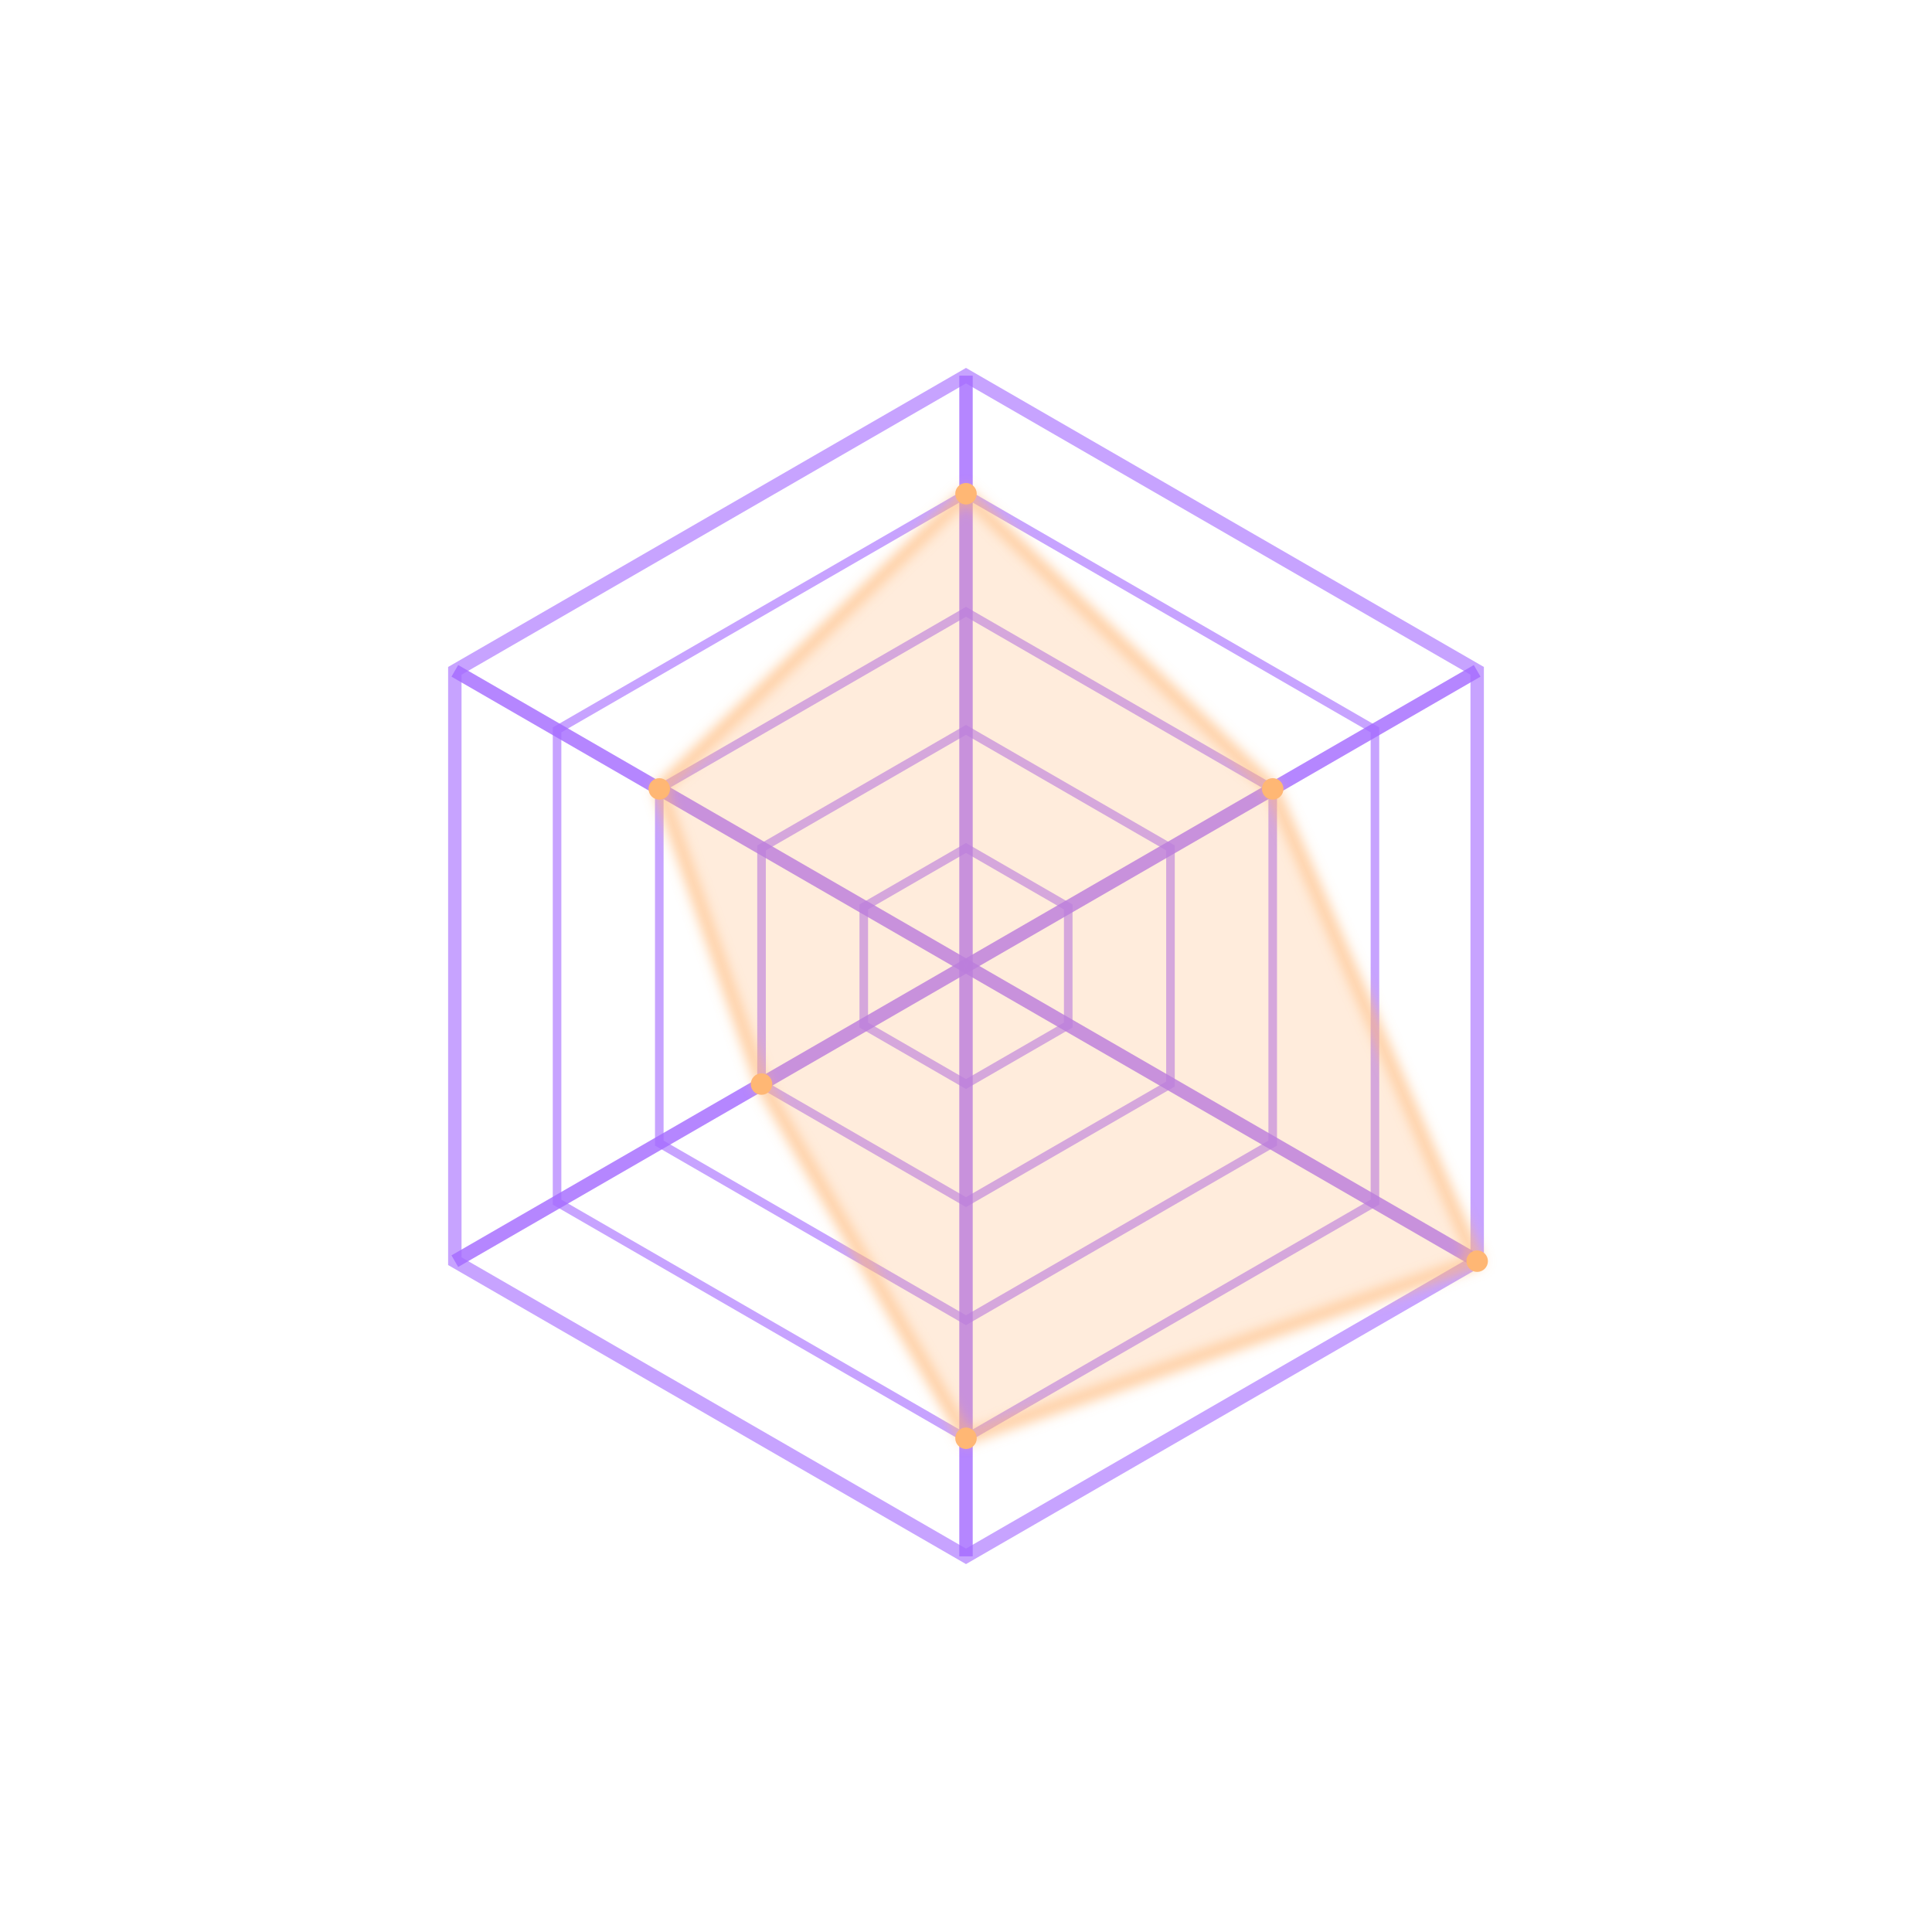
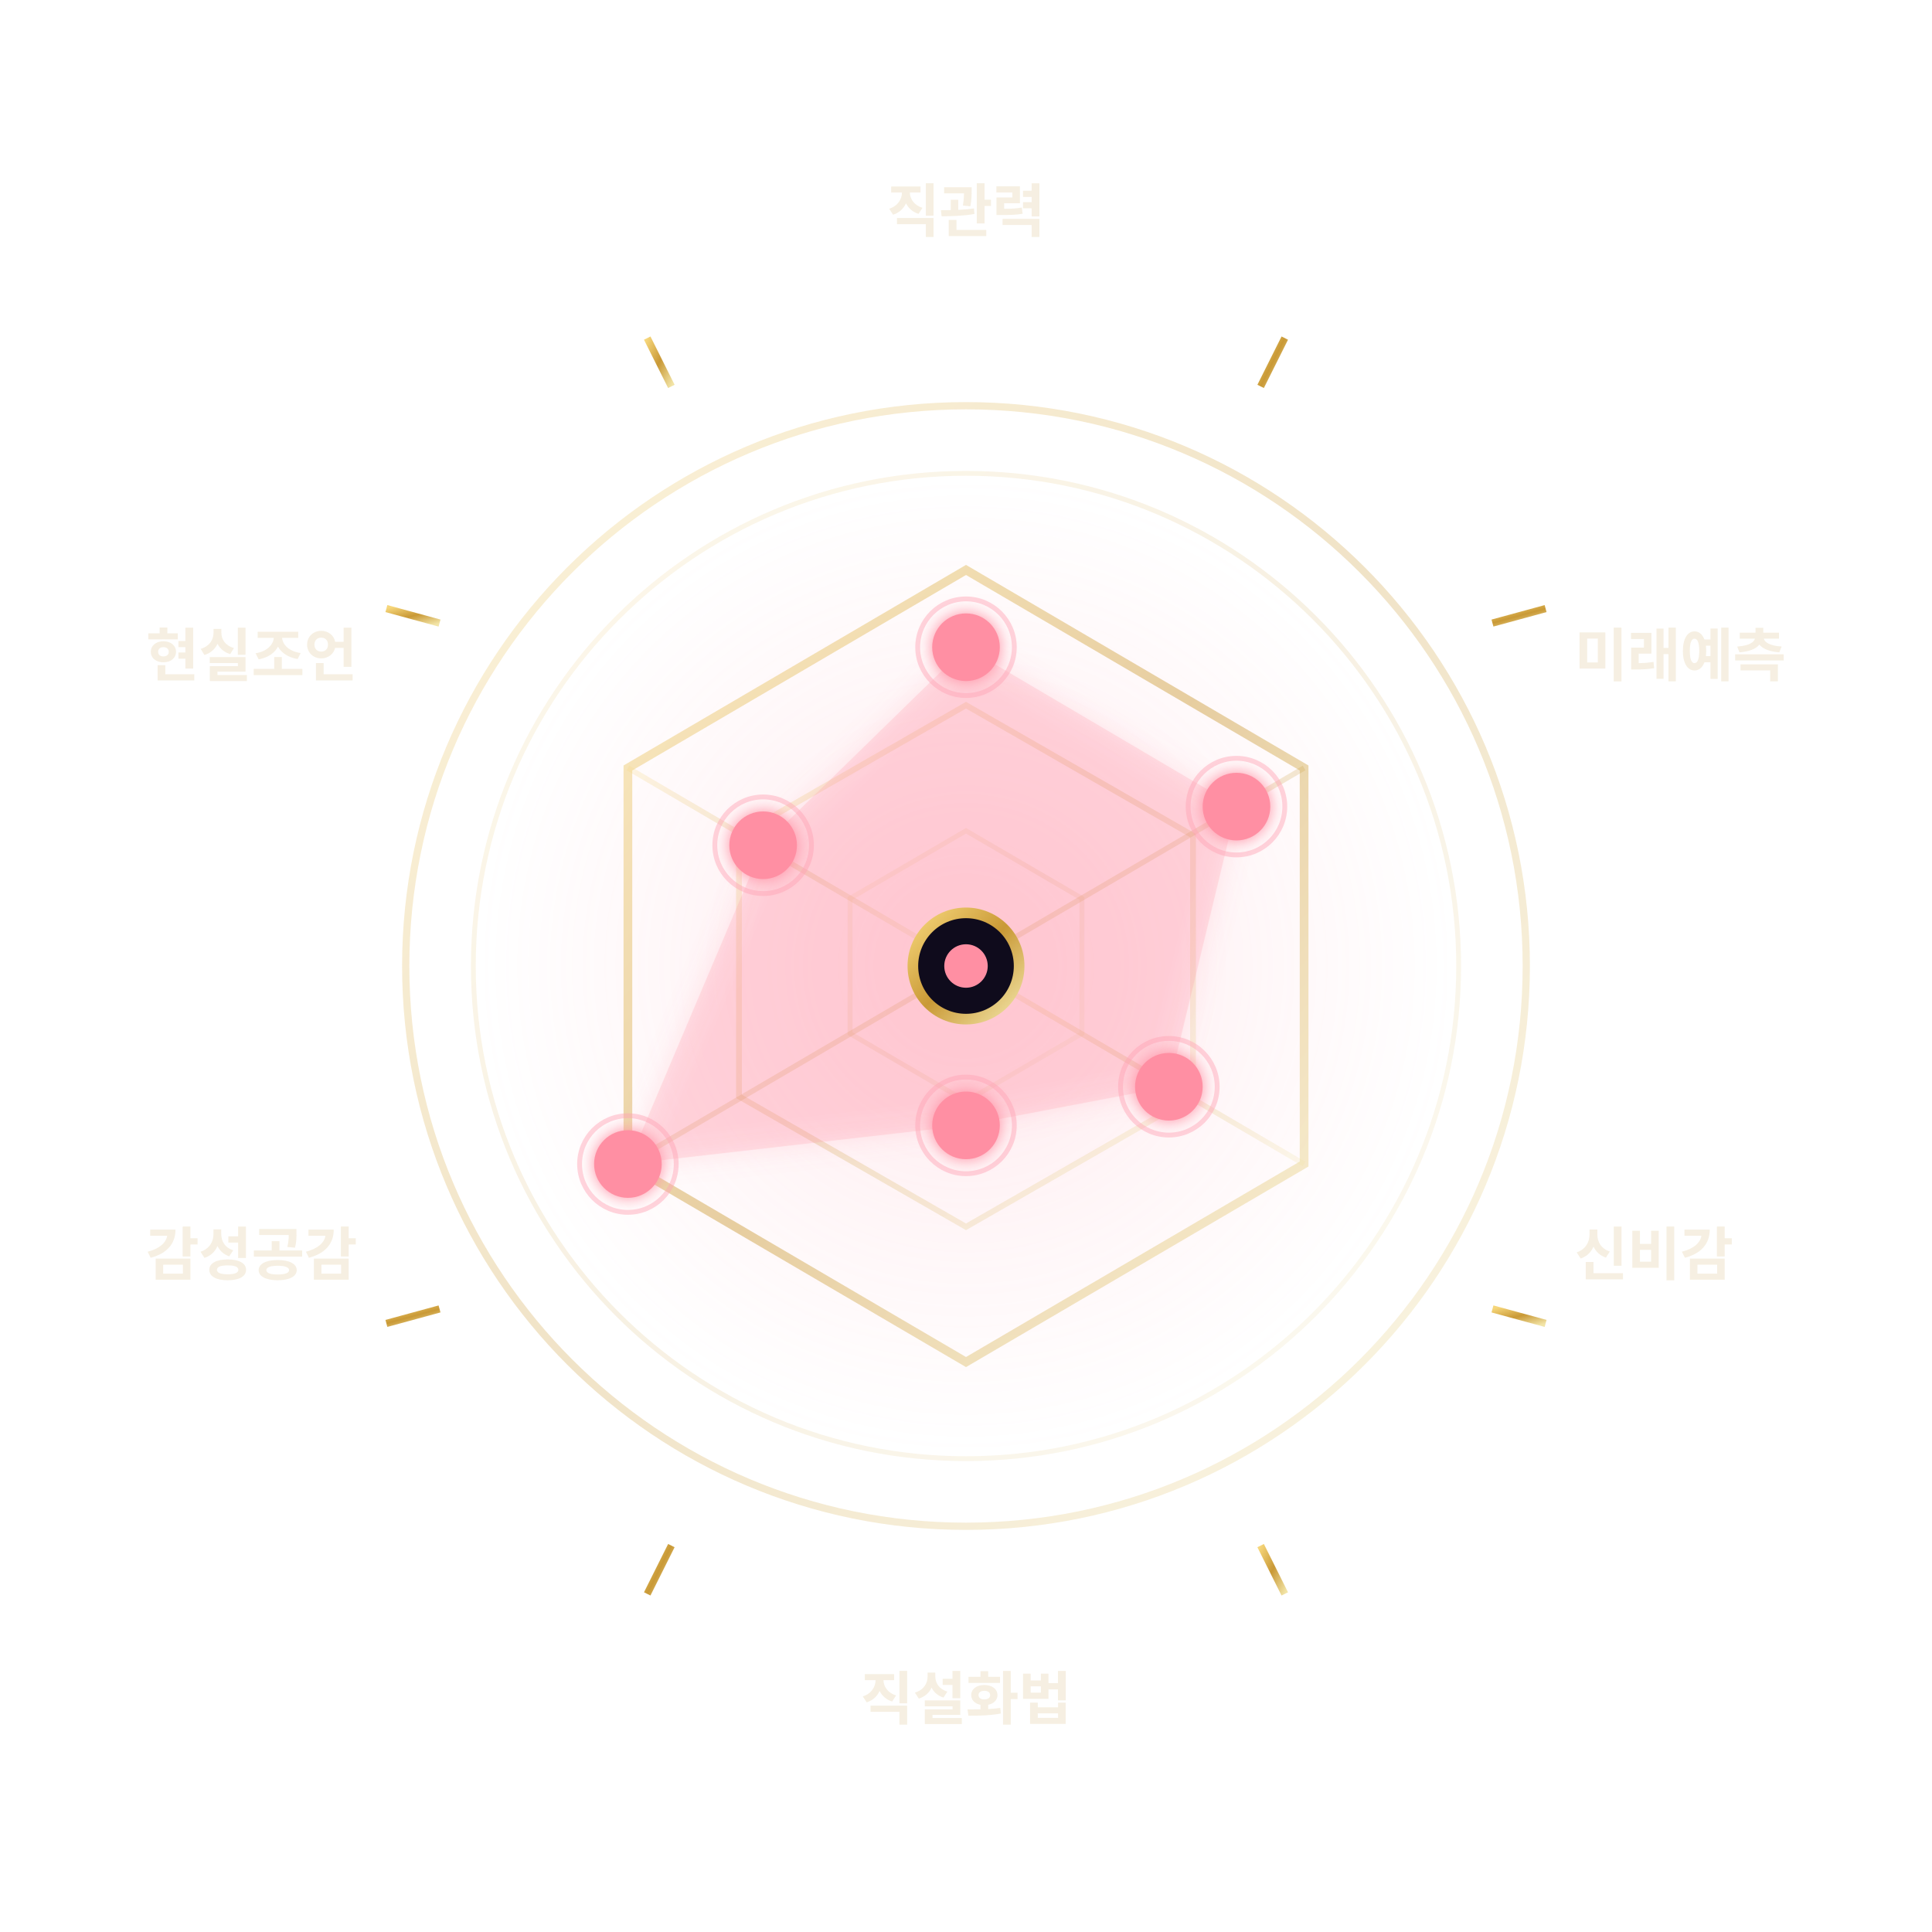
- <svg xmlns="http://www.w3.org/2000/svg" width="720" height="720" viewBox="0 0 720 720">
+ <svg xmlns="http://www.w3.org/2000/svg" width="320" height="320" viewBox="-40 -20 400 360" role="img" aria-label="세레나 성향 레이더 차트">
  <defs>
-     <filter id="g">
-       <feGaussianBlur stdDeviation="2.5" />
+     <radialGradient id="serenaGlow" cx="50%" cy="50%" r="50%">
+       <stop offset="0%" stop-color="#FF8FA3" stop-opacity="0.20" />
+       <stop offset="60%" stop-color="#FF8FA3" stop-opacity="0.07" />
+       <stop offset="100%" stop-color="#FF8FA3" stop-opacity="0" />
+     </radialGradient>
+     <linearGradient id="serenaGold" x1="0" y1="0" x2="1" y2="1">
+       <stop offset="0%" stop-color="#F6D67A" />
+       <stop offset="50%" stop-color="#C99936" />
+       <stop offset="100%" stop-color="#F2E4A6" />
+     </linearGradient>
+     <filter id="serenaSoftGlow" x="-50%" y="-50%" width="200%" height="200%">
+       <feGaussianBlur stdDeviation="2.6" result="blur" />
+       <feMerge>
+         <feMergeNode in="blur" />
+         <feMergeNode in="SourceGraphic" />
+       </feMerge>
    </filter>
+     <filter id="serenaPointGlow" x="-50%" y="-50%" width="200%" height="200%">
+       <feGaussianBlur stdDeviation="1.5" result="blur" />
+       <feMerge>
+         <feMergeNode in="blur" />
+         <feMergeNode in="SourceGraphic" />
+       </feMerge>
+     </filter>
+     <style>
+       .radar-label {
+         font-family: "Pretendard", "Noto Sans KR", "Apple SD Gothic Neo", sans-serif;
+         font-size: 12px;
+         font-weight: 700;
+         fill: #F5EEDF;
+         opacity: 0.92;
+         letter-spacing: -0.01em;
+       }
+ 
+       .radar-grid {
+         fill: none;
+         stroke: url(#serenaGold);
+       }
+ 
+       .radar-axis {
+         stroke: url(#serenaGold);
+         opacity: 0.22;
+         stroke-width: 1.1;
+       }
+ 
+       .radar-orbit {
+         transform-origin: 160px 160px;
+         animation: slowRotate 32s linear infinite;
+       }
+ 
+       .radar-core {
+         transform-origin: 160px 160px;
+         animation: corePulse 4s ease-in-out infinite;
+       }
+ 
+       .radar-shape {
+         transform-origin: 160px 160px;
+         animation:
+           shapeIntro 1.25s ease-out 1,
+           shapePulse 4.8s ease-in-out 1.25s infinite;
+       }
+ 
+       .radar-point {
+         animation:
+           pointIntro 0.9s ease-out 1,
+           pointPulse 3.6s ease-in-out infinite;
+         transform-origin: center;
+       }
+ 
+       .point-ring {
+         animation: ringPulse 3.6s ease-in-out infinite;
+       }
+ 
+       .p1 { animation-delay: 0s, 0.15s; }
+       .p2 { animation-delay: 0.08s, 0.55s; }
+       .p3 { animation-delay: 0.16s, 0.95s; }
+       .p4 { animation-delay: 0.24s, 1.35s; }
+       .p5 { animation-delay: 0.32s, 1.75s; }
+       .p6 { animation-delay: 0.40s, 2.15s; }
+ 
+       @keyframes slowRotate {
+         0% { transform: rotate(0deg); }
+         100% { transform: rotate(360deg); }
+       }
+ 
+       @keyframes corePulse {
+         0% { opacity: 0.42; transform: scale(0.985); }
+         50% { opacity: 0.92; transform: scale(1.02); }
+         100% { opacity: 0.42; transform: scale(0.985); }
+       }
+ 
+       @keyframes shapeIntro {
+         0% {
+           opacity: 0;
+           transform: scale(0.94);
+           stroke-dasharray: 620;
+           stroke-dashoffset: 620;
+         }
+         60% {
+           opacity: 1;
+           transform: scale(1.012);
+           stroke-dasharray: 620;
+           stroke-dashoffset: 0;
+         }
+         100% {
+           opacity: 1;
+           transform: scale(1);
+           stroke-dasharray: none;
+           stroke-dashoffset: 0;
+         }
+       }
+ 
+       @keyframes shapePulse {
+         0%, 100% {
+           opacity: 0.9;
+           transform: scale(1);
+           filter: url(#serenaSoftGlow);
+         }
+         50% {
+           opacity: 1;
+           transform: scale(1.015);
+           filter: url(#serenaSoftGlow);
+         }
+       }
+ 
+       @keyframes pointIntro {
+         0% {
+           opacity: 0;
+           transform: scale(0.6);
+         }
+         100% {
+           opacity: 0.96;
+           transform: scale(1);
+         }
+       }
+ 
+       @keyframes pointPulse {
+         0%, 100% {
+           opacity: 0.82;
+           transform: scale(1);
+         }
+         50% {
+           opacity: 1;
+           transform: scale(1.14);
+         }
+       }
+ 
+       @keyframes ringPulse {
+         0%, 100% {
+           opacity: 0.28;
+           transform: scale(1);
+         }
+         50% {
+           opacity: 0.55;
+           transform: scale(1.08);
+         }
+       }
+ 
+       @media (prefers-reduced-motion: reduce) {
+         .radar-orbit,
+         .radar-core,
+         .radar-shape,
+         .radar-point,
+         .point-ring {
+           animation: none;
+         }
+       }
+     </style>
  </defs>
-   <polygon points="360.0,316.0 398.1,338.0 398.1,382.0 360.0,404.0 321.9,382.0 321.9,338.0" fill="none" stroke="#A46BFF" stroke-opacity="0.62" stroke-width="3.2" />
-   <polygon points="360.0,272.0 436.2,316.0 436.2,404.0 360.0,448.0 283.8,404.0 283.8,316.0" fill="none" stroke="#A46BFF" stroke-opacity="0.62" stroke-width="3.2" />
-   <polygon points="360.0,228.0 474.3,294.0 474.3,426.0 360.0,492.0 245.7,426.0 245.7,294.0" fill="none" stroke="#A46BFF" stroke-opacity="0.62" stroke-width="3.2" />
-   <polygon points="360.0,184.0 512.4,272.0 512.4,448.0 360.0,536.0 207.6,448.0 207.6,272.0" fill="none" stroke="#A46BFF" stroke-opacity="0.62" stroke-width="3.2" />
-   <polygon points="360.0,140.0 550.5,250.0 550.5,470.0 360.0,580.0 169.5,470.0 169.5,250.0" fill="none" stroke="#A46BFF" stroke-opacity="0.62" stroke-width="5" />
-   <line x1="360.0" y1="360.0" x2="360.0" y2="140.0" stroke="#A46BFF" stroke-opacity="0.82" stroke-width="5" />
-   <line x1="360.0" y1="360.0" x2="550.5" y2="250.0" stroke="#A46BFF" stroke-opacity="0.82" stroke-width="5" />
-   <line x1="360.0" y1="360.0" x2="550.5" y2="470.0" stroke="#A46BFF" stroke-opacity="0.82" stroke-width="5" />
-   <line x1="360.0" y1="360.0" x2="360.0" y2="580.0" stroke="#A46BFF" stroke-opacity="0.82" stroke-width="5" />
-   <line x1="360.0" y1="360.0" x2="169.5" y2="470.0" stroke="#A46BFF" stroke-opacity="0.82" stroke-width="5" />
-   <line x1="360.0" y1="360.0" x2="169.5" y2="250.0" stroke="#A46BFF" stroke-opacity="0.82" stroke-width="5" />
-   <polygon points="360.0,184.0 474.3,294.0 550.5,470.0 360.0,536.0 283.8,404.0 245.7,294.0" fill="#FFB774" fill-opacity="0.25" stroke="#FFB774" stroke-width="3" filter="url(#g)" />
-   <circle cx="360.0" cy="184.0" r="4" fill="#FFB774" />
-   <circle cx="474.3" cy="294.0" r="4" fill="#FFB774" />
-   <circle cx="550.5" cy="470.0" r="4" fill="#FFB774" />
-   <circle cx="360.0" cy="536.0" r="4" fill="#FFB774" />
-   <circle cx="283.8" cy="404.0" r="4" fill="#FFB774" />
-   <circle cx="245.7" cy="294.0" r="4" fill="#FFB774" />
+   <circle class="radar-core" cx="160" cy="160" r="100" fill="url(#serenaGlow)" />
+   <g class="radar-orbit">
+     <circle cx="160" cy="160" r="116" fill="none" stroke="url(#serenaGold)" stroke-opacity="0.28" stroke-width="1.5" />
+     <circle cx="160" cy="160" r="102" fill="none" stroke="url(#serenaGold)" stroke-opacity="0.14" stroke-width="1" />
+     <line x1="160" y1="24" x2="160" y2="14" stroke="url(#serenaGold)" stroke-width="1.5" />
+     <line x1="221" y1="40" x2="226" y2="30" stroke="url(#serenaGold)" stroke-width="1.5" />
+     <line x1="269" y1="89" x2="280" y2="86" stroke="url(#serenaGold)" stroke-width="1.5" />
+     <line x1="285" y1="160" x2="296" y2="160" stroke="url(#serenaGold)" stroke-width="1.5" />
+     <line x1="269" y1="231" x2="280" y2="234" stroke="url(#serenaGold)" stroke-width="1.5" />
+     <line x1="221" y1="280" x2="226" y2="290" stroke="url(#serenaGold)" stroke-width="1.5" />
+     <line x1="160" y1="296" x2="160" y2="306" stroke="url(#serenaGold)" stroke-width="1.5" />
+     <line x1="99" y1="280" x2="94" y2="290" stroke="url(#serenaGold)" stroke-width="1.5" />
+     <line x1="51" y1="231" x2="40" y2="234" stroke="url(#serenaGold)" stroke-width="1.5" />
+     <line x1="35" y1="160" x2="24" y2="160" stroke="url(#serenaGold)" stroke-width="1.5" />
+     <line x1="51" y1="89" x2="40" y2="86" stroke="url(#serenaGold)" stroke-width="1.5" />
+     <line x1="99" y1="40" x2="94" y2="30" stroke="url(#serenaGold)" stroke-width="1.5" />
+   </g>
+   <polygon class="radar-grid" points="160,78 230,119 230,201 160,242 90,201 90,119" stroke-opacity="0.46" stroke-width="1.8" />
+   <polygon class="radar-grid" points="160,106 207,133 207,187 160,214 113,187 113,133" stroke-opacity="0.24" stroke-width="1.2" />
+   <polygon class="radar-grid" points="160,132 184,146 184,174 160,188 136,174 136,146" stroke-opacity="0.14" stroke-width="1" />
+   <line class="radar-axis" x1="160" y1="160" x2="160" y2="78" />
+   <line class="radar-axis" x1="160" y1="160" x2="230" y2="119" />
+   <line class="radar-axis" x1="160" y1="160" x2="230" y2="201" />
+   <line class="radar-axis" x1="160" y1="160" x2="160" y2="242" />
+   <line class="radar-axis" x1="160" y1="160" x2="90" y2="201" />
+   <line class="radar-axis" x1="160" y1="160" x2="90" y2="119" />
+   <polygon class="radar-shape" points="160,94 216,127 202,185 160,193 90,201 118,135" fill="#FF8FA3" fill-opacity="0.20" stroke="#FF9CAE" stroke-width="3" stroke-linejoin="round" stroke-linecap="round" stroke-dasharray="620" stroke-dashoffset="620" filter="url(#serenaSoftGlow)" />
+   <g filter="url(#serenaPointGlow)">
+     <circle class="radar-point p1" cx="160" cy="94" r="7" fill="#FF8FA3" />
+     <circle class="radar-point p2" cx="216" cy="127" r="7" fill="#FF8FA3" />
+     <circle class="radar-point p3" cx="202" cy="185" r="7" fill="#FF8FA3" />
+     <circle class="radar-point p4" cx="160" cy="193" r="7" fill="#FF8FA3" />
+     <circle class="radar-point p5" cx="90" cy="201" r="7" fill="#FF8FA3" />
+     <circle class="radar-point p6" cx="118" cy="135" r="7" fill="#FF8FA3" />
+   </g>
+   <g stroke="#FFA3B4" stroke-opacity="0.45" fill="none">
+     <circle class="point-ring p1" cx="160" cy="94" r="10" />
+     <circle class="point-ring p2" cx="216" cy="127" r="10" />
+     <circle class="point-ring p3" cx="202" cy="185" r="10" />
+     <circle class="point-ring p4" cx="160" cy="193" r="10" />
+     <circle class="point-ring p5" cx="90" cy="201" r="10" />
+     <circle class="point-ring p6" cx="118" cy="135" r="10" />
+   </g>
+   <circle cx="160" cy="160" r="11" fill="#0F0B1C" stroke="url(#serenaGold)" stroke-width="2.2" />
+   <circle cx="160" cy="160" r="4.5" fill="#FF8FA3" />
+   <text class="radar-label" x="160" y="8" text-anchor="middle">직관력</text>
+   <text class="radar-label" x="286" y="100" text-anchor="start">미래예측</text>
+   <text class="radar-label" x="286" y="224" text-anchor="start">신비감</text>
+   <text class="radar-label" x="160" y="316" text-anchor="middle">직설화법</text>
+   <text class="radar-label" x="34" y="224" text-anchor="end">감성공감</text>
+   <text class="radar-label" x="34" y="100" text-anchor="end">현실조언</text>
</svg>
